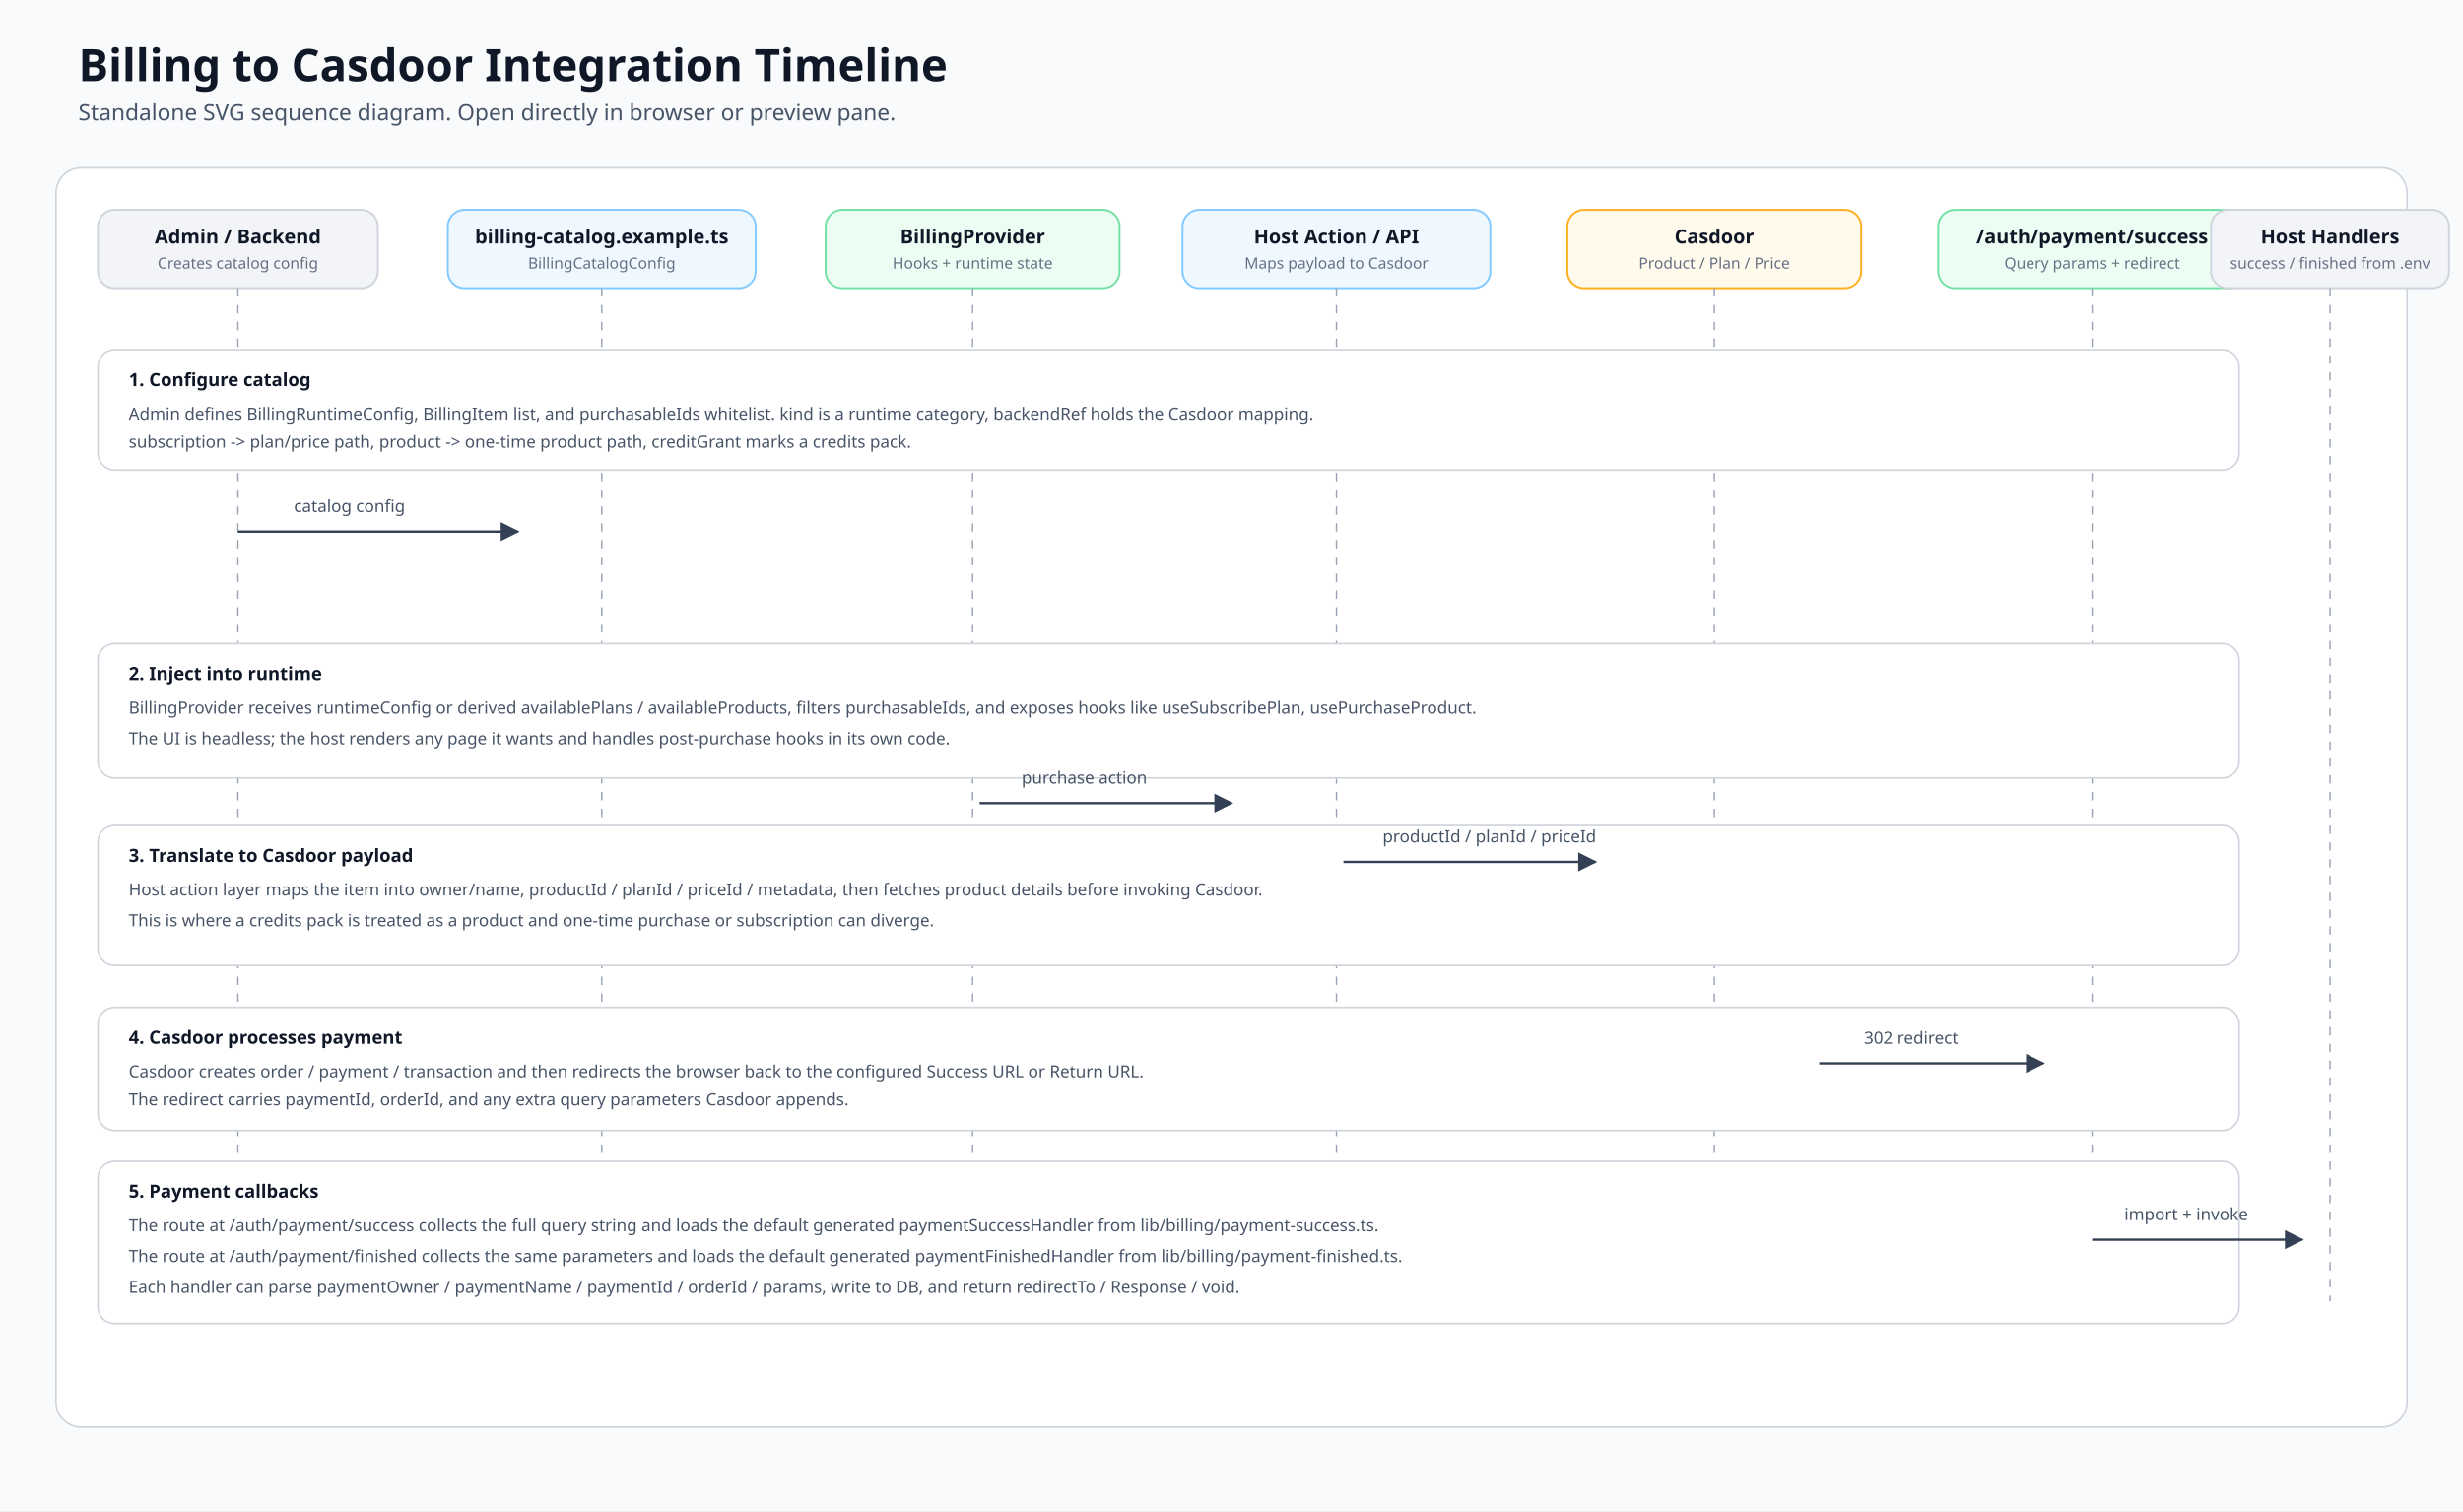
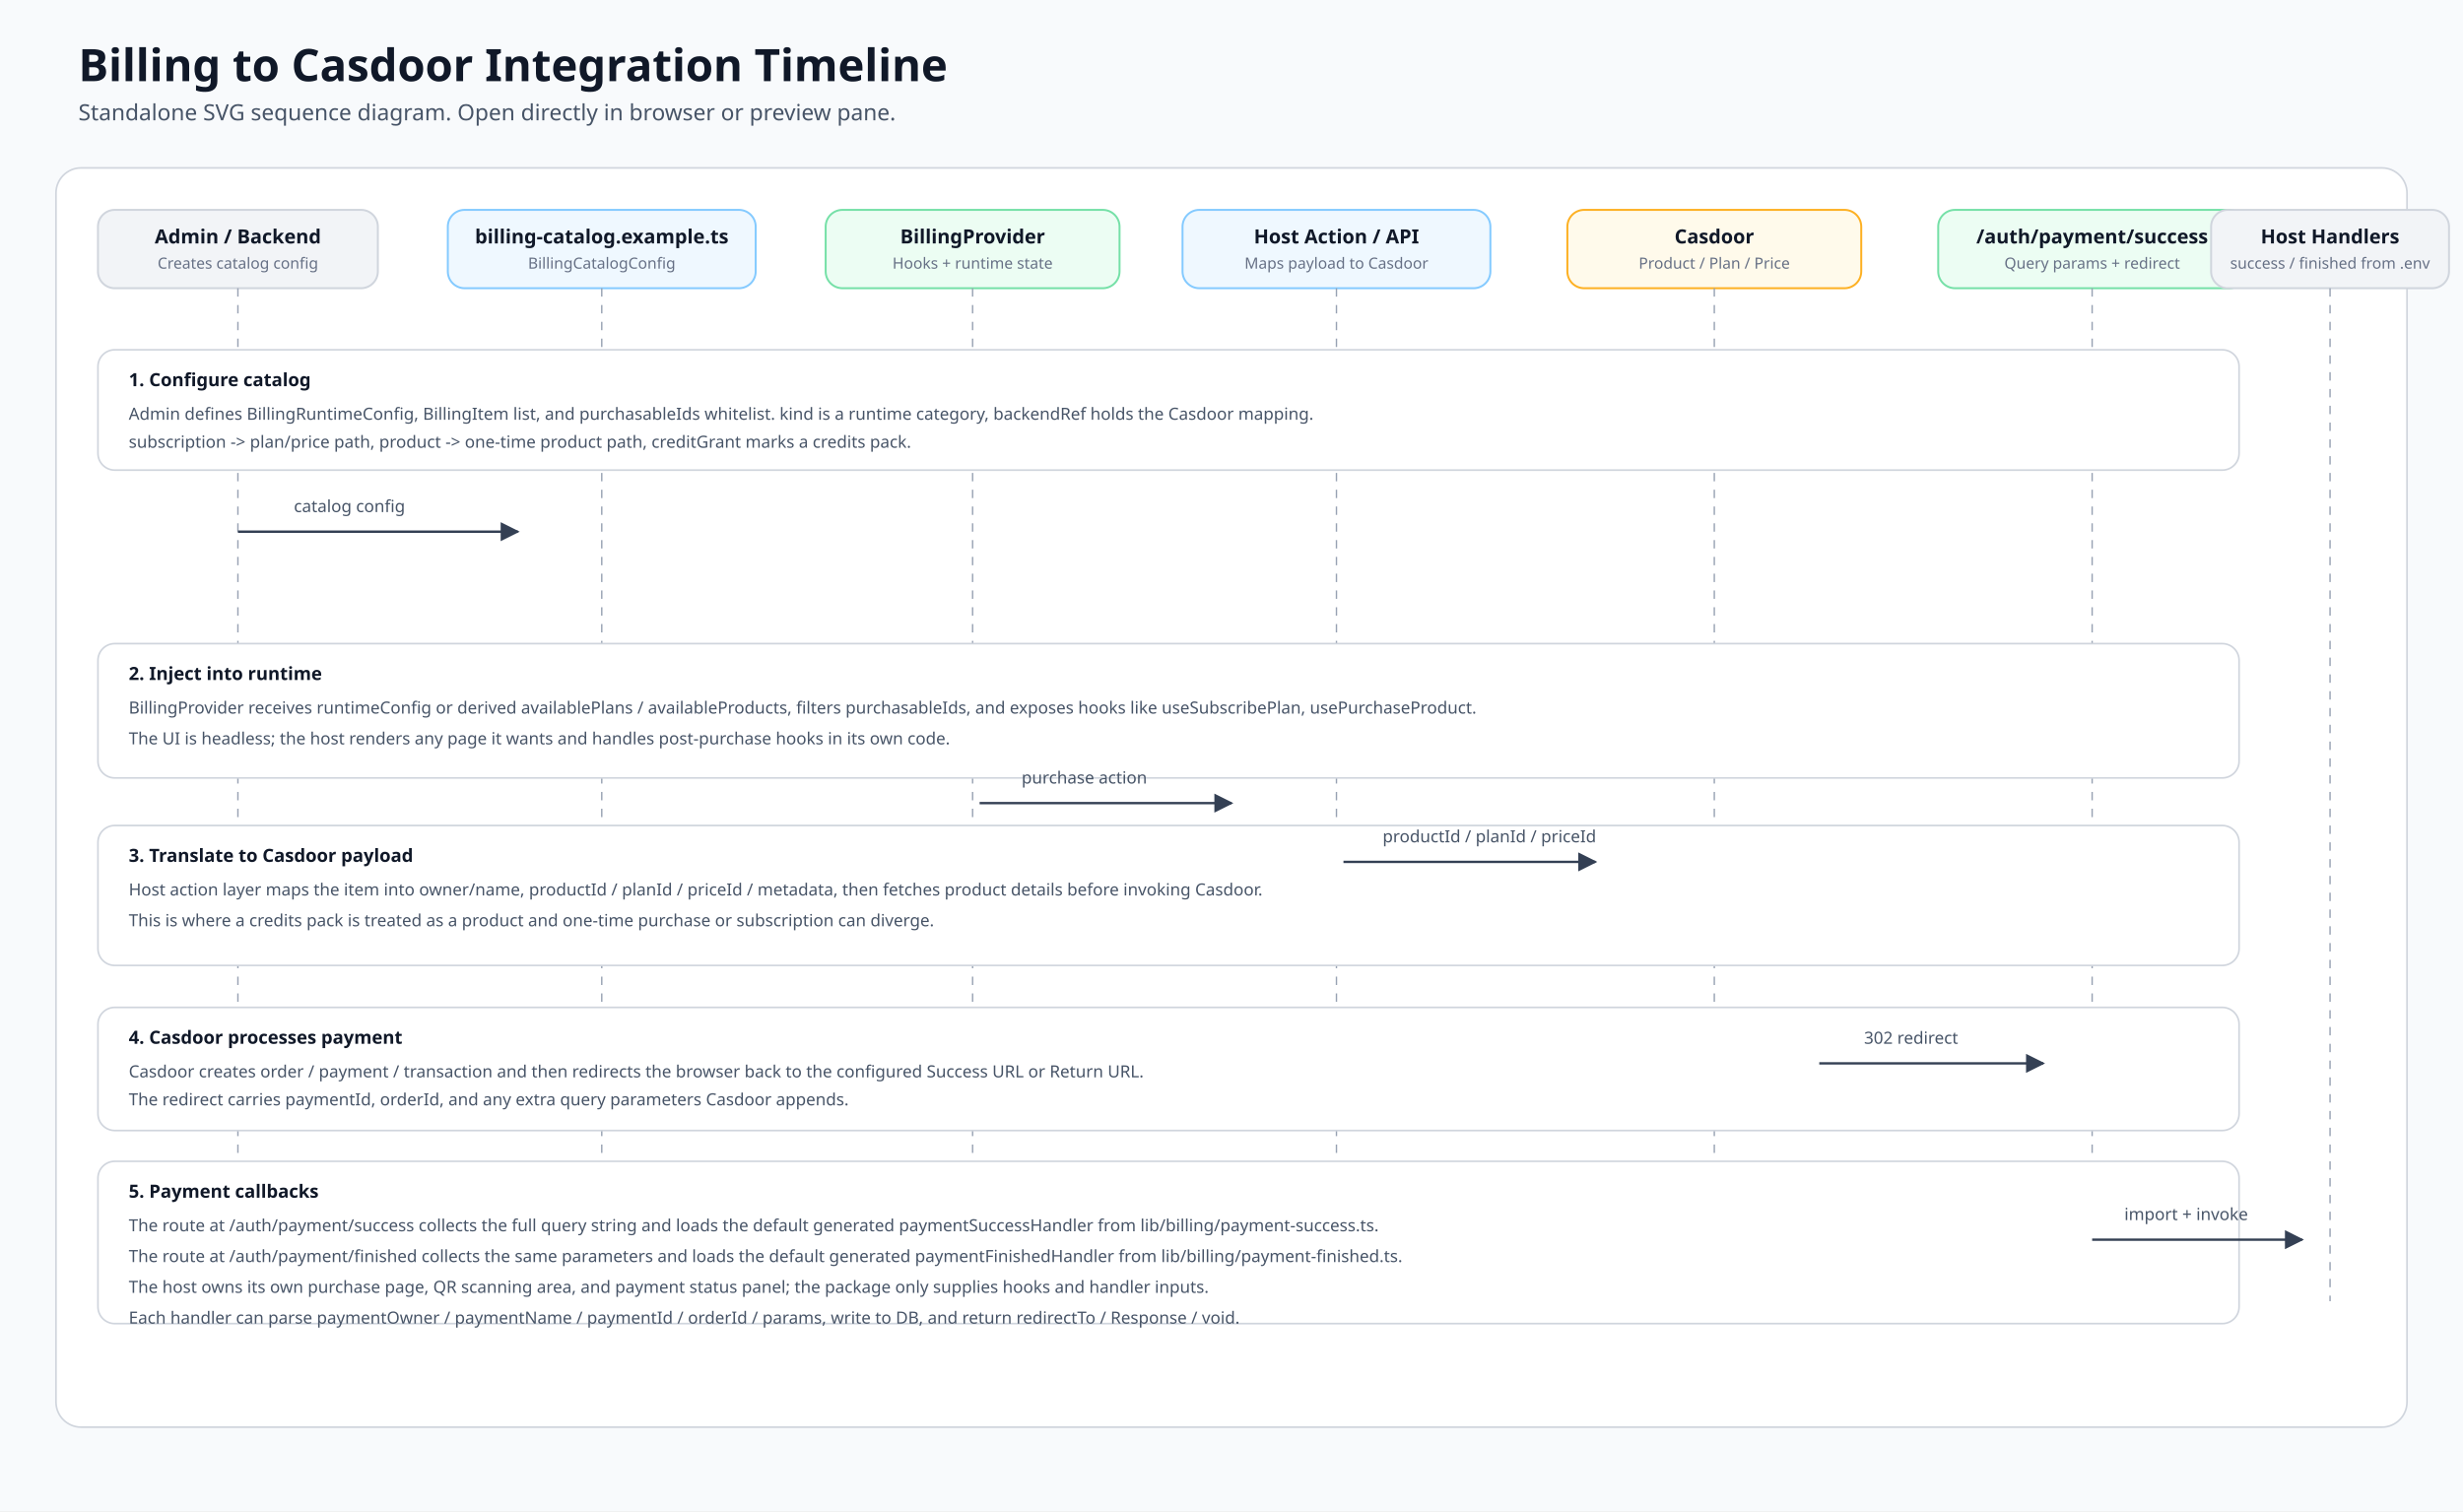
<svg xmlns="http://www.w3.org/2000/svg" width="1760" height="1080" viewBox="0 0 1760 1080" role="img" aria-labelledby="title desc">
  <defs>
    <marker id="arrow" viewBox="0 0 10 10" refX="9" refY="5" markerWidth="8" markerHeight="8" orient="auto-start-reverse">
      <path d="M 0 0 L 10 5 L 0 10 z" fill="#344054" />
    </marker>
    <style>
      .bg { fill: #f8fafc; }
      .title { font: 700 32px sans-serif; fill: #101828; }
      .subtitle { font: 400 16px sans-serif; fill: #475467; }
      .lane { fill: #ffffff; stroke: #d0d5dd; stroke-width: 1.2; rx: 18; }
      .lane-title { font: 700 18px sans-serif; fill: #101828; }
      .participant { fill: #eff8ff; stroke: #84caff; stroke-width: 1.4; rx: 12; }
      .participant-strong { fill: #ecfdf3; stroke: #75e0a7; stroke-width: 1.4; rx: 12; }
      .participant-warn { fill: #fffaeb; stroke: #fdb022; stroke-width: 1.4; rx: 12; }
      .participant-gray { fill: #f2f4f7; stroke: #d0d5dd; stroke-width: 1.4; rx: 12; }
      .label { font: 600 14px sans-serif; fill: #101828; }
      .small { font: 400 12px sans-serif; fill: #475467; }
      .tiny { font: 400 11px sans-serif; fill: #667085; }
      .line { stroke: #344054; stroke-width: 1.7; fill: none; marker-end: url(#arrow); }
      .note { fill: #ffffff; stroke: #d0d5dd; stroke-width: 1.2; rx: 12; }
      .note-title { font: 700 13px sans-serif; fill: #101828; }
      .note-text { font: 400 12px sans-serif; fill: #475467; }
      .step { fill: #ffffff; stroke: #d0d5dd; stroke-width: 1.2; rx: 12; }
    </style>
  </defs>
  <rect class="bg" x="0" y="0" width="1760" height="1080" />
  <text class="title" x="56" y="58">Billing to Casdoor Integration Timeline</text>
  <text class="subtitle" x="56" y="86">Standalone SVG sequence diagram. Open directly in browser or preview pane.</text>
  <rect class="lane" x="40" y="120" width="1680" height="900" />
  <g transform="translate(70,150)">
    <rect class="participant-gray" x="0" y="0" width="200" height="56" />
    <text class="label" x="100" y="24" text-anchor="middle">Admin / Backend</text>
    <text class="tiny" x="100" y="42" text-anchor="middle">Creates catalog config</text>
    <line x1="100" y1="56" x2="100" y2="780" stroke="#98a2b3" stroke-dasharray="6 6" />
  </g>
  <g transform="translate(320,150)">
    <rect class="participant" x="0" y="0" width="220" height="56" />
    <text class="label" x="110" y="24" text-anchor="middle">billing-catalog.example.ts</text>
    <text class="tiny" x="110" y="42" text-anchor="middle">BillingCatalogConfig</text>
    <line x1="110" y1="56" x2="110" y2="780" stroke="#98a2b3" stroke-dasharray="6 6" />
  </g>
  <g transform="translate(590,150)">
    <rect class="participant-strong" x="0" y="0" width="210" height="56" />
    <text class="label" x="105" y="24" text-anchor="middle">BillingProvider</text>
    <text class="tiny" x="105" y="42" text-anchor="middle">Hooks + runtime state</text>
    <line x1="105" y1="56" x2="105" y2="780" stroke="#98a2b3" stroke-dasharray="6 6" />
  </g>
  <g transform="translate(845,150)">
    <rect class="participant" x="0" y="0" width="220" height="56" />
    <text class="label" x="110" y="24" text-anchor="middle">Host Action / API</text>
    <text class="tiny" x="110" y="42" text-anchor="middle">Maps payload to Casdoor</text>
    <line x1="110" y1="56" x2="110" y2="780" stroke="#98a2b3" stroke-dasharray="6 6" />
  </g>
  <g transform="translate(1120,150)">
    <rect class="participant-warn" x="0" y="0" width="210" height="56" />
    <text class="label" x="105" y="24" text-anchor="middle">Casdoor</text>
    <text class="tiny" x="105" y="42" text-anchor="middle">Product / Plan / Price</text>
    <line x1="105" y1="56" x2="105" y2="780" stroke="#98a2b3" stroke-dasharray="6 6" />
  </g>
  <g transform="translate(1385,150)">
    <rect class="participant-strong" x="0" y="0" width="220" height="56" />
    <text class="label" x="110" y="24" text-anchor="middle">/auth/payment/success</text>
    <text class="tiny" x="110" y="42" text-anchor="middle">Query params + redirect</text>
    <line x1="110" y1="56" x2="110" y2="780" stroke="#98a2b3" stroke-dasharray="6 6" />
  </g>
  <g transform="translate(1600,150)">
    <rect class="participant-gray" x="-20" y="0" width="170" height="56" />
    <text class="label" x="65" y="24" text-anchor="middle">Host Handlers</text>
    <text class="tiny" x="65" y="42" text-anchor="middle">success / finished from .env</text>
    <line x1="65" y1="56" x2="65" y2="780" stroke="#98a2b3" stroke-dasharray="6 6" />
  </g>
  <g transform="translate(70,250)">
    <rect class="step" x="0" y="0" width="1530" height="86" />
    <text class="note-title" x="22" y="26">1. Configure catalog</text>
    <text class="note-text" x="22" y="50">Admin defines BillingRuntimeConfig, BillingItem list, and purchasableIds whitelist. kind is a runtime category, backendRef holds the Casdoor mapping.</text>
    <text class="note-text" x="22" y="70">subscription -&gt; plan/price path, product -&gt; one-time product path, creditGrant marks a credits pack.</text>
  </g>
  <path class="line" d="M 170 380 C 260 380, 280 380, 370 380" />
  <text class="small" x="210" y="366">catalog config</text>
  <g transform="translate(70,460)">
    <rect class="step" x="0" y="0" width="1530" height="96" />
    <text class="note-title" x="22" y="26">2. Inject into runtime</text>
    <text class="note-text" x="22" y="50">BillingProvider receives runtimeConfig or derived availablePlans / availableProducts, filters purchasableIds, and exposes hooks like useSubscribePlan, usePurchaseProduct.</text>
    <text class="note-text" x="22" y="72">The UI is headless; the host renders any page it wants and handles post-purchase hooks in its own code.</text>
  </g>
  <path class="line" d="M 700 574 C 780 574, 800 574, 880 574" />
  <text class="small" x="730" y="560">purchase action</text>
  <g transform="translate(70,590)">
    <rect class="step" x="0" y="0" width="1530" height="100" />
    <text class="note-title" x="22" y="26">3. Translate to Casdoor payload</text>
    <text class="note-text" x="22" y="50">Host action layer maps the item into owner/name, productId / planId / priceId / metadata, then fetches product details before invoking Casdoor.</text>
    <text class="note-text" x="22" y="72">This is where a credits pack is treated as a product and one-time purchase or subscription can diverge.</text>
  </g>
  <path class="line" d="M 960 616 C 1040 616, 1060 616, 1140 616" />
  <text class="small" x="988" y="602">productId / planId / priceId</text>
  <g transform="translate(70,720)">
    <rect class="step" x="0" y="0" width="1530" height="88" />
    <text class="note-title" x="22" y="26">4. Casdoor processes payment</text>
    <text class="note-text" x="22" y="50">Casdoor creates order / payment / transaction and then redirects the browser back to the configured Success URL or Return URL.</text>
    <text class="note-text" x="22" y="70">The redirect carries paymentId, orderId, and any extra query parameters Casdoor appends.</text>
  </g>
  <path class="line" d="M 1300 760 C 1370 760, 1390 760, 1460 760" />
  <text class="small" x="1332" y="746">302 redirect</text>
  <g transform="translate(70,830)">
    <rect class="step" x="0" y="0" width="1530" height="116" />
    <text class="note-title" x="22" y="26">5. Payment callbacks</text>
    <text class="note-text" x="22" y="50">The route at /auth/payment/success collects the full query string and loads the default generated paymentSuccessHandler from lib/billing/payment-success.ts.</text>
    <text class="note-text" x="22" y="72">The route at /auth/payment/finished collects the same parameters and loads the default generated paymentFinishedHandler from lib/billing/payment-finished.ts.</text>
-     <text class="note-text" x="22" y="94">Each handler can parse paymentOwner / paymentName / paymentId / orderId / params, write to DB, and return redirectTo / Response / void.</text>
+     <text class="note-text" x="22" y="94">The host owns its own purchase page, QR scanning area, and payment status panel; the package only supplies hooks and handler inputs.</text>
+     <text class="note-text" x="22" y="116">Each handler can parse paymentOwner / paymentName / paymentId / orderId / params, write to DB, and return redirectTo / Response / void.</text>
  </g>
  <path class="line" d="M 1495 886 C 1560 886, 1580 886, 1645 886" />
  <text class="small" x="1518" y="872">import + invoke</text>
</svg>
